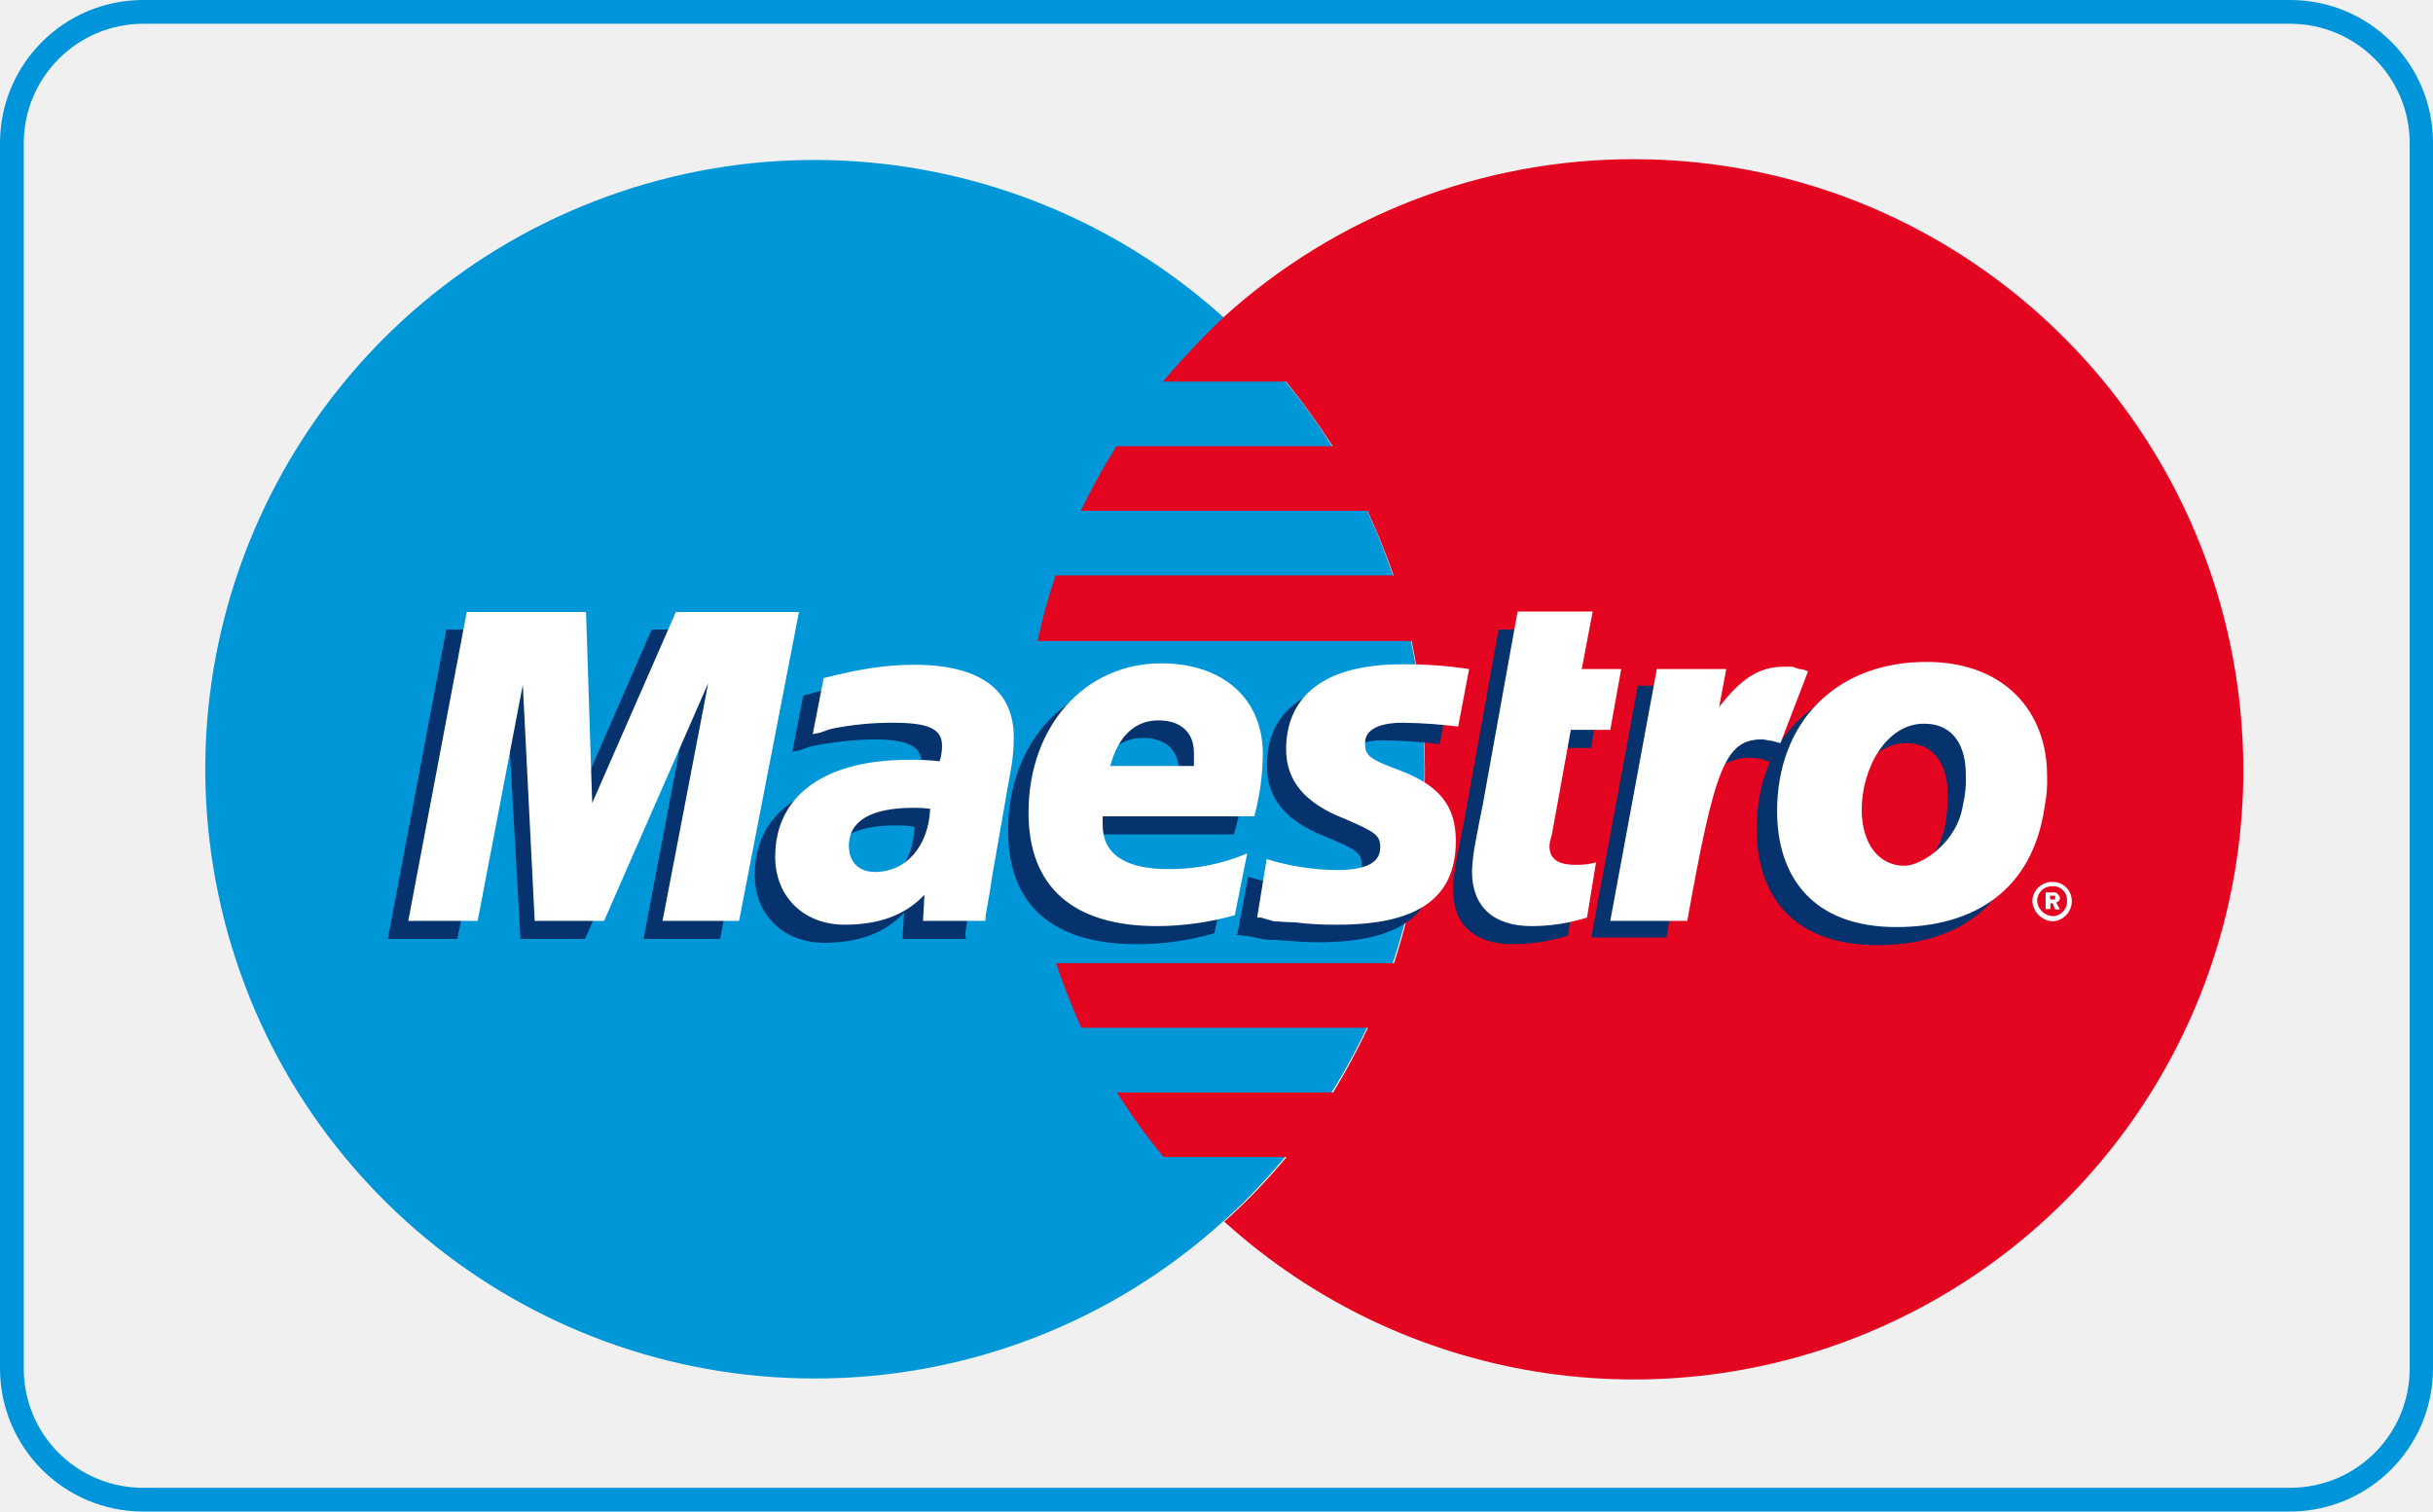
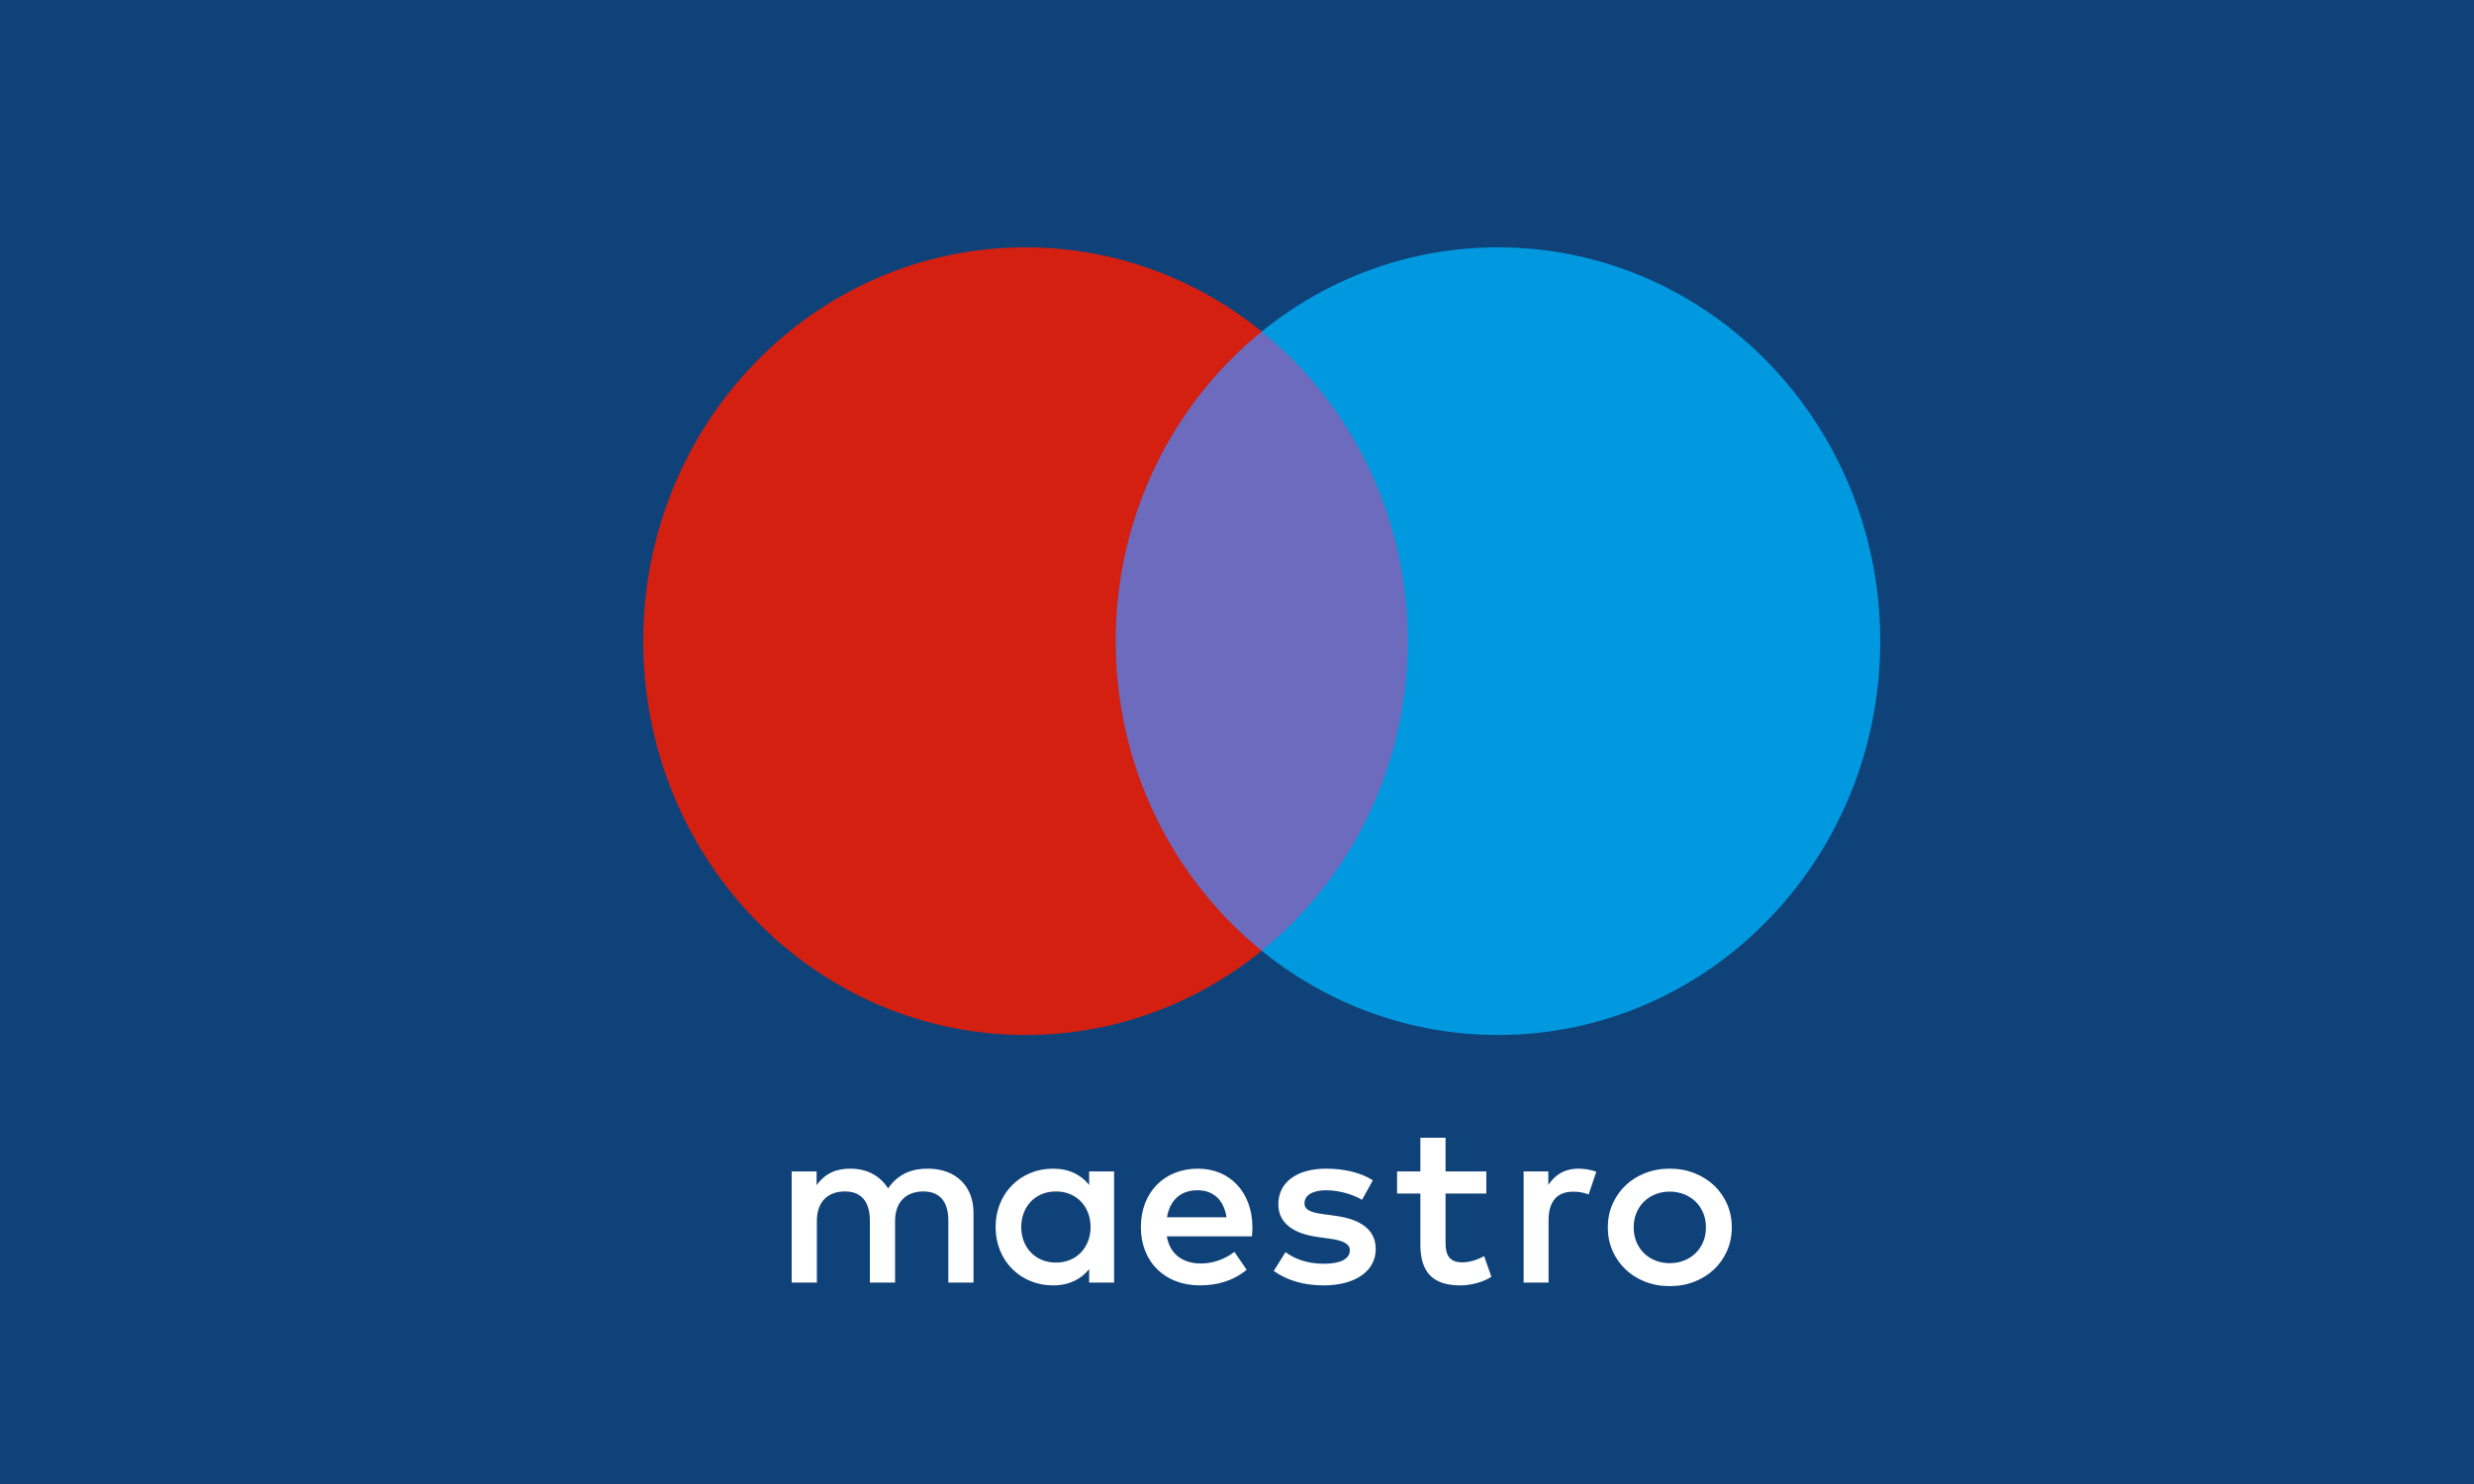
- <svg xmlns="http://www.w3.org/2000/svg" id="Layer_1" data-name="Layer 1" viewBox="0 0 511.9 318.1">
-   <defs>
-     <style>.cls-2{fill:#0097d9}.cls-4{fill:#06326e}.cls-5{fill:#fff}</style>
-   </defs>
-   <path d="M481.9 5A25.18 25.18 0 0 1 507 30.1V288a25.12 25.12 0 0 1-25.1 25.1H30.1A25.05 25.05 0 0 1 5 288V30.1A25.18 25.18 0 0 1 30.1 5h451.8m0-5H30.1A30.13 30.13 0 0 0 0 30.1V288a30.13 30.13 0 0 0 30.1 30.1h451.7a30.13 30.13 0 0 0 30.1-30.1V30.1a30 30 0 0 0-30-30.1z" style="fill:#0095db" />
-   <path class="cls-2" d="M257.5 256.9a128.21 128.21 0 1 0-85.9 33.2 127.69 127.69 0 0 0 85.9-33.2z" />
-   <path class="cls-2" d="M257.5 256.9a128.26 128.26 0 0 0 0-190.2v190.2z" />
-   <path d="M343.7 33.5a128.33 128.33 0 0 0-86.2 33.2 164.63 164.63 0 0 0-12.8 13.6h25.9a161.31 161.31 0 0 1 9.8 13.6h-45.5a140.24 140.24 0 0 0-7.5 13.6h60.3a143.27 143.27 0 0 1 5.5 13.6h-71.1a121.68 121.68 0 0 0-3.8 13.8H297a132.43 132.43 0 0 1 2.8 27.1 130.9 130.9 0 0 1-6.5 40.7h-71.1c1.5 4.5 3.3 9 5.3 13.6h60.3a148.5 148.5 0 0 1-7.3 13.6H235a134.33 134.33 0 0 0 9.8 13.6h25.9a128.93 128.93 0 0 1-13.1 13.6 128.28 128.28 0 0 0 214.4-95c-.1-71-57.4-128.6-128.3-128.6z" style="fill:#e40520" />
-   <path class="cls-4" d="M151.5 197.6h-16.1l9.5-50-21.8 50h-13.6l-2.8-49.7-10.5 49.7H81.6l12.3-65.1h25.4l.3 40.2 17.5-40.2H164l-12.5 65.1zM329.9 196.9a39.11 39.11 0 0 1-11.6 1.8c-8 0-12.6-4-12.6-11.6a39.06 39.06 0 0 1 .5-4.8l1-5.3.8-4 7.3-40.5h15.8l-2.3 12.1h8l-2 12.8h-8.3l-4.3 22.1c0 1-.3 1.8-.3 2.3 0 2.8 1.8 3.8 5.5 3.8a10.55 10.55 0 0 0 4.3-.5l-1.8 11.8zM266.6 161.4c0 6.5 3.8 11.3 12.1 14.6 6.8 2.8 7.8 3.5 7.8 6 0 3.3-3 4.8-9.3 4.8a51 51 0 0 1-14.6-2.3l-2.3 12.3h.8l3 .5a14.77 14.77 0 0 0 4.3.5c3.8.3 6.8.5 8.8.5 17.1 0 24.9-5.5 24.9-17.6 0-7.3-3.3-11.6-11.3-14.8-6.8-2.5-7.5-3.3-7.5-5.8 0-2.8 2.8-4.3 7.8-4.3a107.75 107.75 0 0 1 11.8.8l2.3-12.1a92.6 92.6 0 0 0-14.3-1.3c-18.3.1-24.6 8.4-24.3 18.2zM203.2 197.6h-13.3l.3-5.5c-4 4.3-9.6 6.3-16.8 6.3-8.5 0-14.6-5.8-14.6-14.3 0-12.8 10.3-20.4 28.1-20.4 1.8 0 4 0 6.5.2a10.23 10.23 0 0 0 .5-3.3c0-3.5-2.8-5-10.3-5a72.63 72.63 0 0 0-13.1 1.5l-2.3.8-1.5.3 2.3-11.8c8-2.3 13.3-3 19.1-3 13.8 0 21.1 5.5 21.1 15.6 0 2.8-.3 4.5-1.5 10.6l-3.3 18.6-.5 3.5-.5 2.8-.3 1.8.1 1.3zM192.4 174a18.5 18.5 0 0 0-3.8-.3c-9 0-13.6 2.8-13.6 8 0 3.3 2.3 5.3 5.8 5.3 6.6.1 11.4-5.2 11.6-13zM255.5 196.4a58.89 58.89 0 0 1-16.3 2.3c-17.8 0-27.1-8.3-27.1-23.9 0-18.1 11.8-31.4 27.9-31.4 13.3 0 21.6 7.5 21.6 19.1a45.41 45.41 0 0 1-2 13.1h-31.7a5 5 0 0 0-.3 1.8c0 6 4.8 9.3 14.1 9.3a39.66 39.66 0 0 0 16.6-3.5l-2.8 13.2zm-7.5-31.5v-2.8c0-4.3-2.8-6.8-7.5-6.8-5 0-8.8 3.3-10.3 9.5H248zM425.9 173.5c-2.3 17.6-14.6 25.4-30.9 25.4-18.1 0-25.4-10.8-25.4-24.4 0-18.6 12.3-31.4 31.4-31.4 16.6 0 25.4 10.6 25.4 23.9a27.66 27.66 0 0 1-.5 6.5zm-16.1-6.3c0-5.5-2.3-10.8-8.8-10.8-8 0-13.3 9.8-13.3 18.1 0 7.3 3.5 12.1 9.3 12.1 3.5 0 10.8-4.8 12.3-13.1a39.26 39.26 0 0 0 .5-6.3z" />
-   <path class="cls-5" d="M427.6 189.6a4.15 4.15 0 0 1 4.3-4 4 4 0 0 1 4 4 4.28 4.28 0 0 1-4 4.3 4.55 4.55 0 0 1-4.3-4.3zm4.3 3.2a3.08 3.08 0 0 0 3-3.3 2.89 2.89 0 0 0-3-3 3.15 3.15 0 0 0-3.3 3 3.47 3.47 0 0 0 3.3 3.3zm-.5-1.5h-1v-3.5h1.5c.5 0 .8 0 1 .3s.5.5.5.8a.91.91 0 0 1-.8 1l.8 1.5h-1l-.5-1.3h-.5v1.2zm0-2h1v-.8h-1.1l.1.8zM155.5 193.8h-16.1l9.6-50-21.9 50h-14.6l-2.5-49.7-9.5 49.7H85.9l12.3-65h25.1l1.3 40.2 17.6-40.2h25.9l-12.6 65zM333.9 193.1a39.11 39.11 0 0 1-11.6 1.8c-8 0-12.6-4-12.6-11.6a46.17 46.17 0 0 1 .5-4.8l1-5.3.8-4 7.3-40.5h15.8l-2.3 12.1h8.3l-2.3 12.8h-8.3l-4 22.1a9.61 9.61 0 0 0-.5 2.3c0 2.8 1.8 4 5.5 4a15.8 15.8 0 0 0 4.3-.5l-1.9 11.6z" />
-   <path class="cls-4" d="M374.9 156.1l-.3-1.8 3-8.3c-.8 0-1 0-1.3-.3a2.71 2.71 0 0 1-1.3-.3h-1.5c-5.3 0-9 2.3-14.1 8.5l1.8-9.6h-16.6l-9.8 53h15.8c2.3-12.3 3.3-19.1 4.5-24.9 2-9.5 9-13.8 14.3-12.8a4.46 4.46 0 0 1 1.8.3l1 .5 2.7-4.3z" />
-   <path class="cls-5" d="M380.4 141.3a4.44 4.44 0 0 0-1.8-.5c-.8-.3-1.3-.3-1.3-.5h-1.8c-5.3 0-9 2.3-13.8 8.5l1.5-8h-14.6l-9.8 53H355c5.8-32.4 8-38.2 15.8-38.2.5 0 1.3.3 2 .3l1.8.5 5.8-15.1zM270.6 157.7c0 6.5 3.8 11.3 12.3 14.6 6.5 2.8 7.5 3.5 7.5 6 0 3.3-3 4.8-9.3 4.8a52.06 52.06 0 0 1-14.6-2.3l-2 12.3h.8l2.8.8c1 0 2.5.2 4.3.2a64.85 64.85 0 0 0 9 .5c16.8 0 24.9-5.5 24.9-17.6 0-7.3-3.3-11.6-11.6-14.8-6.8-2.5-7.5-3.3-7.5-5.8 0-2.8 2.8-4.3 8-4.3a106 106 0 0 1 11.6.8l2.3-12.1a89.79 89.79 0 0 0-14.1-1c-18.1 0-24.4 8.1-24.4 17.9zM207.3 193.8h-13.1l.3-5.5c-4 4.3-9.6 6.3-16.8 6.3-8.5 0-14.6-5.8-14.6-14.3 0-12.8 10.3-20.4 28.1-20.4a52.47 52.47 0 0 1 6.5.3 10.23 10.23 0 0 0 .5-3.3c0-3.5-2.8-4.8-10.3-4.8a64.55 64.55 0 0 0-13.1 1.3l-2.3.8-1.5.3 2.3-11.8c8-2 13.1-2.8 19.1-2.8 13.8 0 20.9 5.3 20.9 15.3 0 2.8-.2 4.8-1.3 10.6l-3.3 18.9-.5 3.3-.5 2.8-.3 1.8-.1 1.2zm-11.6-23.6a25.83 25.83 0 0 0-3.5-.2c-9 0-13.6 2.8-13.6 8 0 3.3 2 5.5 5.5 5.5 6.6 0 11.3-5.5 11.6-13.3zM259.8 192.6a61.09 61.09 0 0 1-16.3 2.3c-17.8 0-27.1-8.3-27.1-23.9 0-18.1 11.8-31.4 27.9-31.4 13.1 0 21.4 7.5 21.4 19.1a52.31 52.31 0 0 1-1.8 13.1H232v1.8c0 6 4.5 9.3 13.8 9.3a41.69 41.69 0 0 0 16.6-3.3l-2.6 13zm-8.6-31.4v-2.8c0-4.3-2.8-6.8-7.5-6.8-5 0-8.5 3.5-10.1 9.6zM430.2 169.7c-2.5 17.6-14.8 25.4-31.2 25.4-17.8 0-25.1-10.8-25.1-24.4 0-18.6 12.3-31.4 31.4-31.4 16.6 0 25.4 10.6 25.4 23.9a27.24 27.24 0 0 1-.5 6.5zm-16.6-6.8c0-5.5-2.3-10.6-8.8-10.6-8 0-13.1 9.5-13.1 18.1 0 7 3.5 11.8 9 11.8 3.5 0 11.1-4.8 12.3-12.8a22.48 22.48 0 0 0 .6-6.5z" />
+ <svg xmlns="http://www.w3.org/2000/svg" width="200px" height="120px" viewBox="0 0 200 120" version="1.1">
+   <g id="Square" stroke="none" stroke-width="1" fill="none" fill-rule="evenodd">
+     <g id="Large" transform="translate(-32, -592)">
+       <g id="large/maestro" transform="translate(32, 592)">
+         <rect id="Background" fill="#10427A" x="0" y="0" width="200" height="120" />
+         <g id="Logo" transform="translate(52, 20)" fill-rule="nonzero">
+           <g id="maestro">
+             <polygon id="Shape" fill="#6C6BBD" points="63.52 56.881 36.48 56.881 36.48 6.808 63.52 6.808" />
+             <path d="M38.196,31.846 C38.196,42.003 42.812,51.051 49.999,56.882 C44.743,61.146 38.11,63.691 30.901,63.691 C13.834,63.691 -1.50993339e-06,49.434 -1.50993339e-06,31.846 C-1.50993339e-06,14.258 13.834,-4.02515722e-07 30.901,-4.02515722e-07 C38.11,-4.02515722e-07 44.743,2.545 49.999,6.809 C42.812,12.64 38.196,21.688 38.196,31.846" id="Shape" fill="#D32011" transform="translate(24.99957, 31.84563) scale(-1, 1) rotate(-180) translate(-24.99957, -31.84563) " />
+             <path d="M100,31.846 C100,14.258 86.166,-4.02515722e-07 69.099,-4.02515722e-07 C61.89,-4.02515722e-07 55.257,2.545 49.999,6.809 C57.188,12.64 61.804,21.688 61.804,31.846 C61.804,42.003 57.188,51.051 49.999,56.882 C55.257,61.146 61.89,63.691 69.099,63.691 C86.166,63.691 100,49.434 100,31.846" id="Shape" fill="#0099DF" transform="translate(74.99945, 31.84563) scale(-1, 1) rotate(-180) translate(-74.99945, -31.84563) " />
+           </g>
+           <path d="M75.611,81.499 C76.017,81.499 76.601,81.424 77.047,81.254 L76.426,79.412 C75.999,79.582 75.573,79.638 75.165,79.638 C73.846,79.638 73.187,78.811 73.187,77.326 L73.187,72.286 L71.169,72.286 L71.169,81.273 L73.167,81.273 L73.167,80.182 C73.691,80.972 74.448,81.499 75.611,81.499 L75.611,81.499 Z M68.156,79.487 L64.86,79.487 L64.86,75.426 C64.86,74.524 65.188,73.922 66.199,73.922 C66.722,73.922 67.382,74.092 67.981,74.43 L68.563,72.758 C67.923,72.325 66.916,72.06 66.043,72.06 C63.657,72.06 62.824,73.302 62.824,75.39 L62.824,79.487 L60.942,79.487 L60.942,81.273 L62.824,81.273 L62.824,84 L64.86,84 L64.86,81.273 L68.156,81.273 L68.156,79.487 L68.156,79.487 Z M42.341,77.57 C42.557,78.867 43.369,79.752 44.805,79.752 C46.104,79.752 46.939,78.962 47.152,77.57 L42.341,77.57 Z M49.247,76.78 C49.227,79.582 47.443,81.499 44.843,81.499 C42.128,81.499 40.228,79.582 40.228,76.78 C40.228,73.924 42.206,72.062 44.981,72.062 C46.377,72.062 47.656,72.4 48.781,73.321 L47.791,74.77 C47.016,74.167 46.026,73.829 45.096,73.829 C43.798,73.829 42.614,74.412 42.324,76.029 L49.208,76.029 C49.227,76.274 49.247,76.517 49.247,76.78 L49.247,76.78 Z M58.109,78.979 C57.548,79.319 56.404,79.752 55.221,79.752 C54.116,79.752 53.456,79.356 53.456,78.697 C53.456,78.097 54.153,77.927 55.026,77.815 L55.976,77.684 C57.994,77.4 59.215,76.573 59.215,74.994 C59.215,73.283 57.663,72.06 54.988,72.06 C53.474,72.06 52.078,72.437 50.972,73.227 L51.922,74.75 C52.602,74.242 53.612,73.81 55.008,73.81 C56.384,73.81 57.121,74.204 57.121,74.901 C57.121,75.407 56.597,75.691 55.492,75.839 L54.542,75.971 C52.466,76.255 51.341,77.156 51.341,78.622 C51.341,80.408 52.855,81.499 55.201,81.499 C56.675,81.499 58.014,81.179 58.982,80.559 L58.109,78.979 L58.109,78.979 Z M82.983,79.642 C82.568,79.642 82.184,79.571 81.826,79.431 C81.471,79.289 81.163,79.091 80.903,78.837 C80.643,78.583 80.439,78.278 80.29,77.923 C80.142,77.567 80.068,77.176 80.068,76.75 C80.068,76.321 80.142,75.932 80.29,75.577 C80.439,75.222 80.643,74.916 80.903,74.662 C81.163,74.408 81.471,74.21 81.826,74.068 C82.184,73.926 82.568,73.857 82.983,73.857 C83.398,73.857 83.784,73.926 84.14,74.068 C84.497,74.21 84.808,74.408 85.068,74.662 C85.332,74.916 85.536,75.222 85.687,75.577 C85.836,75.932 85.909,76.321 85.909,76.75 C85.909,77.176 85.836,77.567 85.687,77.923 C85.536,78.278 85.332,78.583 85.068,78.837 C84.808,79.091 84.497,79.289 84.14,79.431 C83.784,79.571 83.398,79.642 82.983,79.642 L82.983,79.642 Z M82.983,81.499 C83.702,81.499 84.368,81.379 84.981,81.136 C85.594,80.895 86.124,80.561 86.57,80.137 C87.019,79.713 87.367,79.212 87.62,78.635 C87.873,78.056 88,77.428 88,76.75 C88,76.072 87.873,75.443 87.62,74.864 C87.367,74.288 87.019,73.784 86.57,73.36 C86.124,72.936 85.594,72.605 84.981,72.362 C84.368,72.121 83.702,72 82.983,72 C82.264,72 81.598,72.121 80.985,72.362 C80.372,72.605 79.846,72.936 79.402,73.36 C78.958,73.784 78.61,74.288 78.357,74.864 C78.104,75.443 77.977,76.072 77.977,76.75 C77.977,77.428 78.104,78.056 78.357,78.635 C78.61,79.212 78.958,79.713 79.402,80.137 C79.846,80.561 80.372,80.895 80.985,81.136 C81.598,81.379 82.264,81.499 82.983,81.499 L82.983,81.499 Z M30.558,76.78 C30.558,78.359 31.626,79.657 33.371,79.657 C35.038,79.657 36.163,78.415 36.163,76.78 C36.163,75.144 35.038,73.905 33.371,73.905 C31.626,73.905 30.558,75.2 30.558,76.78 L30.558,76.78 Z M38.064,76.78 L38.064,81.273 L36.048,81.273 L36.048,80.182 C35.406,80.991 34.439,81.499 33.12,81.499 C30.521,81.499 28.485,79.526 28.485,76.78 C28.485,74.036 30.521,72.06 33.12,72.06 C34.439,72.06 35.406,72.568 36.048,73.377 L36.048,72.286 L38.064,72.286 L38.064,76.78 Z M26.7,72.286 L26.7,77.927 C26.7,80.051 25.304,81.48 23.055,81.499 C21.872,81.519 20.649,81.161 19.796,79.9 C19.157,80.897 18.147,81.499 16.731,81.499 C15.743,81.499 14.773,81.217 14.016,80.165 L14.016,81.273 L12,81.273 L12,72.286 L14.036,72.286 L14.036,77.268 C14.036,78.829 14.928,79.657 16.304,79.657 C17.643,79.657 18.322,78.811 18.322,77.288 L18.322,72.286 L20.358,72.286 L20.358,77.268 C20.358,78.829 21.29,79.657 22.627,79.657 C24.005,79.657 24.664,78.811 24.664,77.288 L24.664,72.286 L26.7,72.286 L26.7,72.286 Z" id="Shape" fill="#FFFFFF" transform="translate(50, 78) scale(-1, 1) rotate(-180) translate(-50, -78) " />
+         </g>
+       </g>
+     </g>
+   </g>
</svg>
